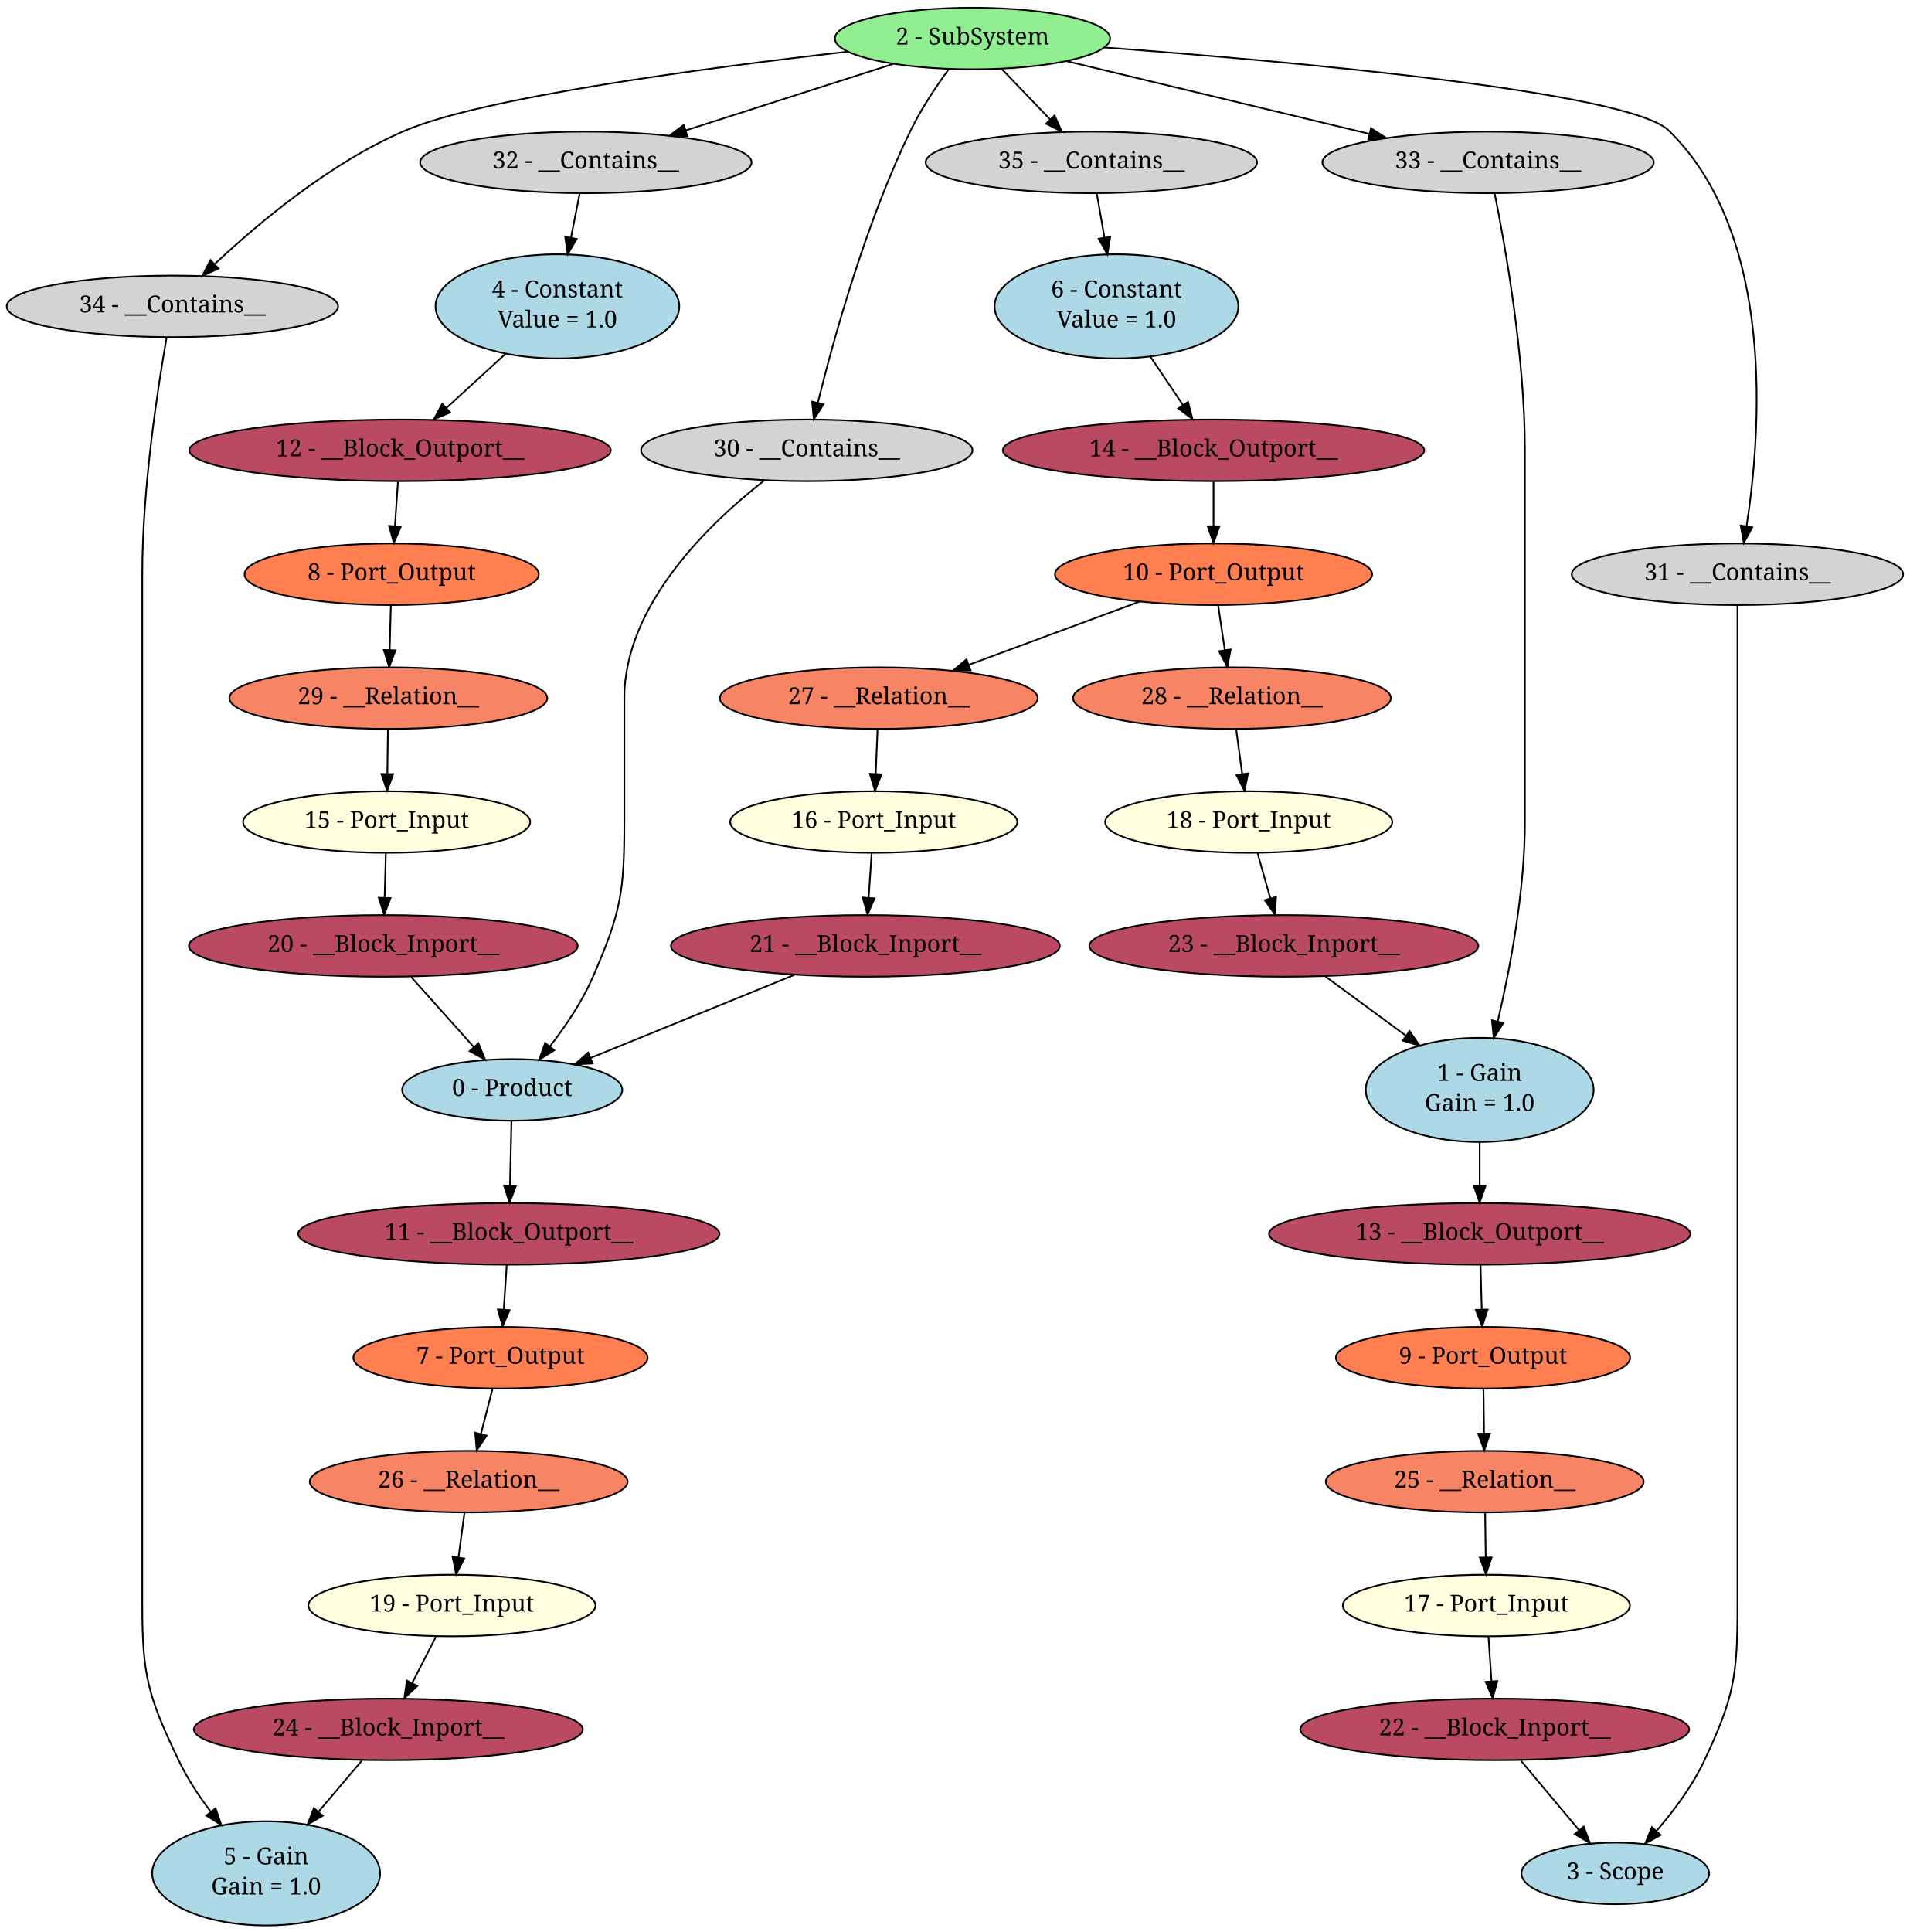
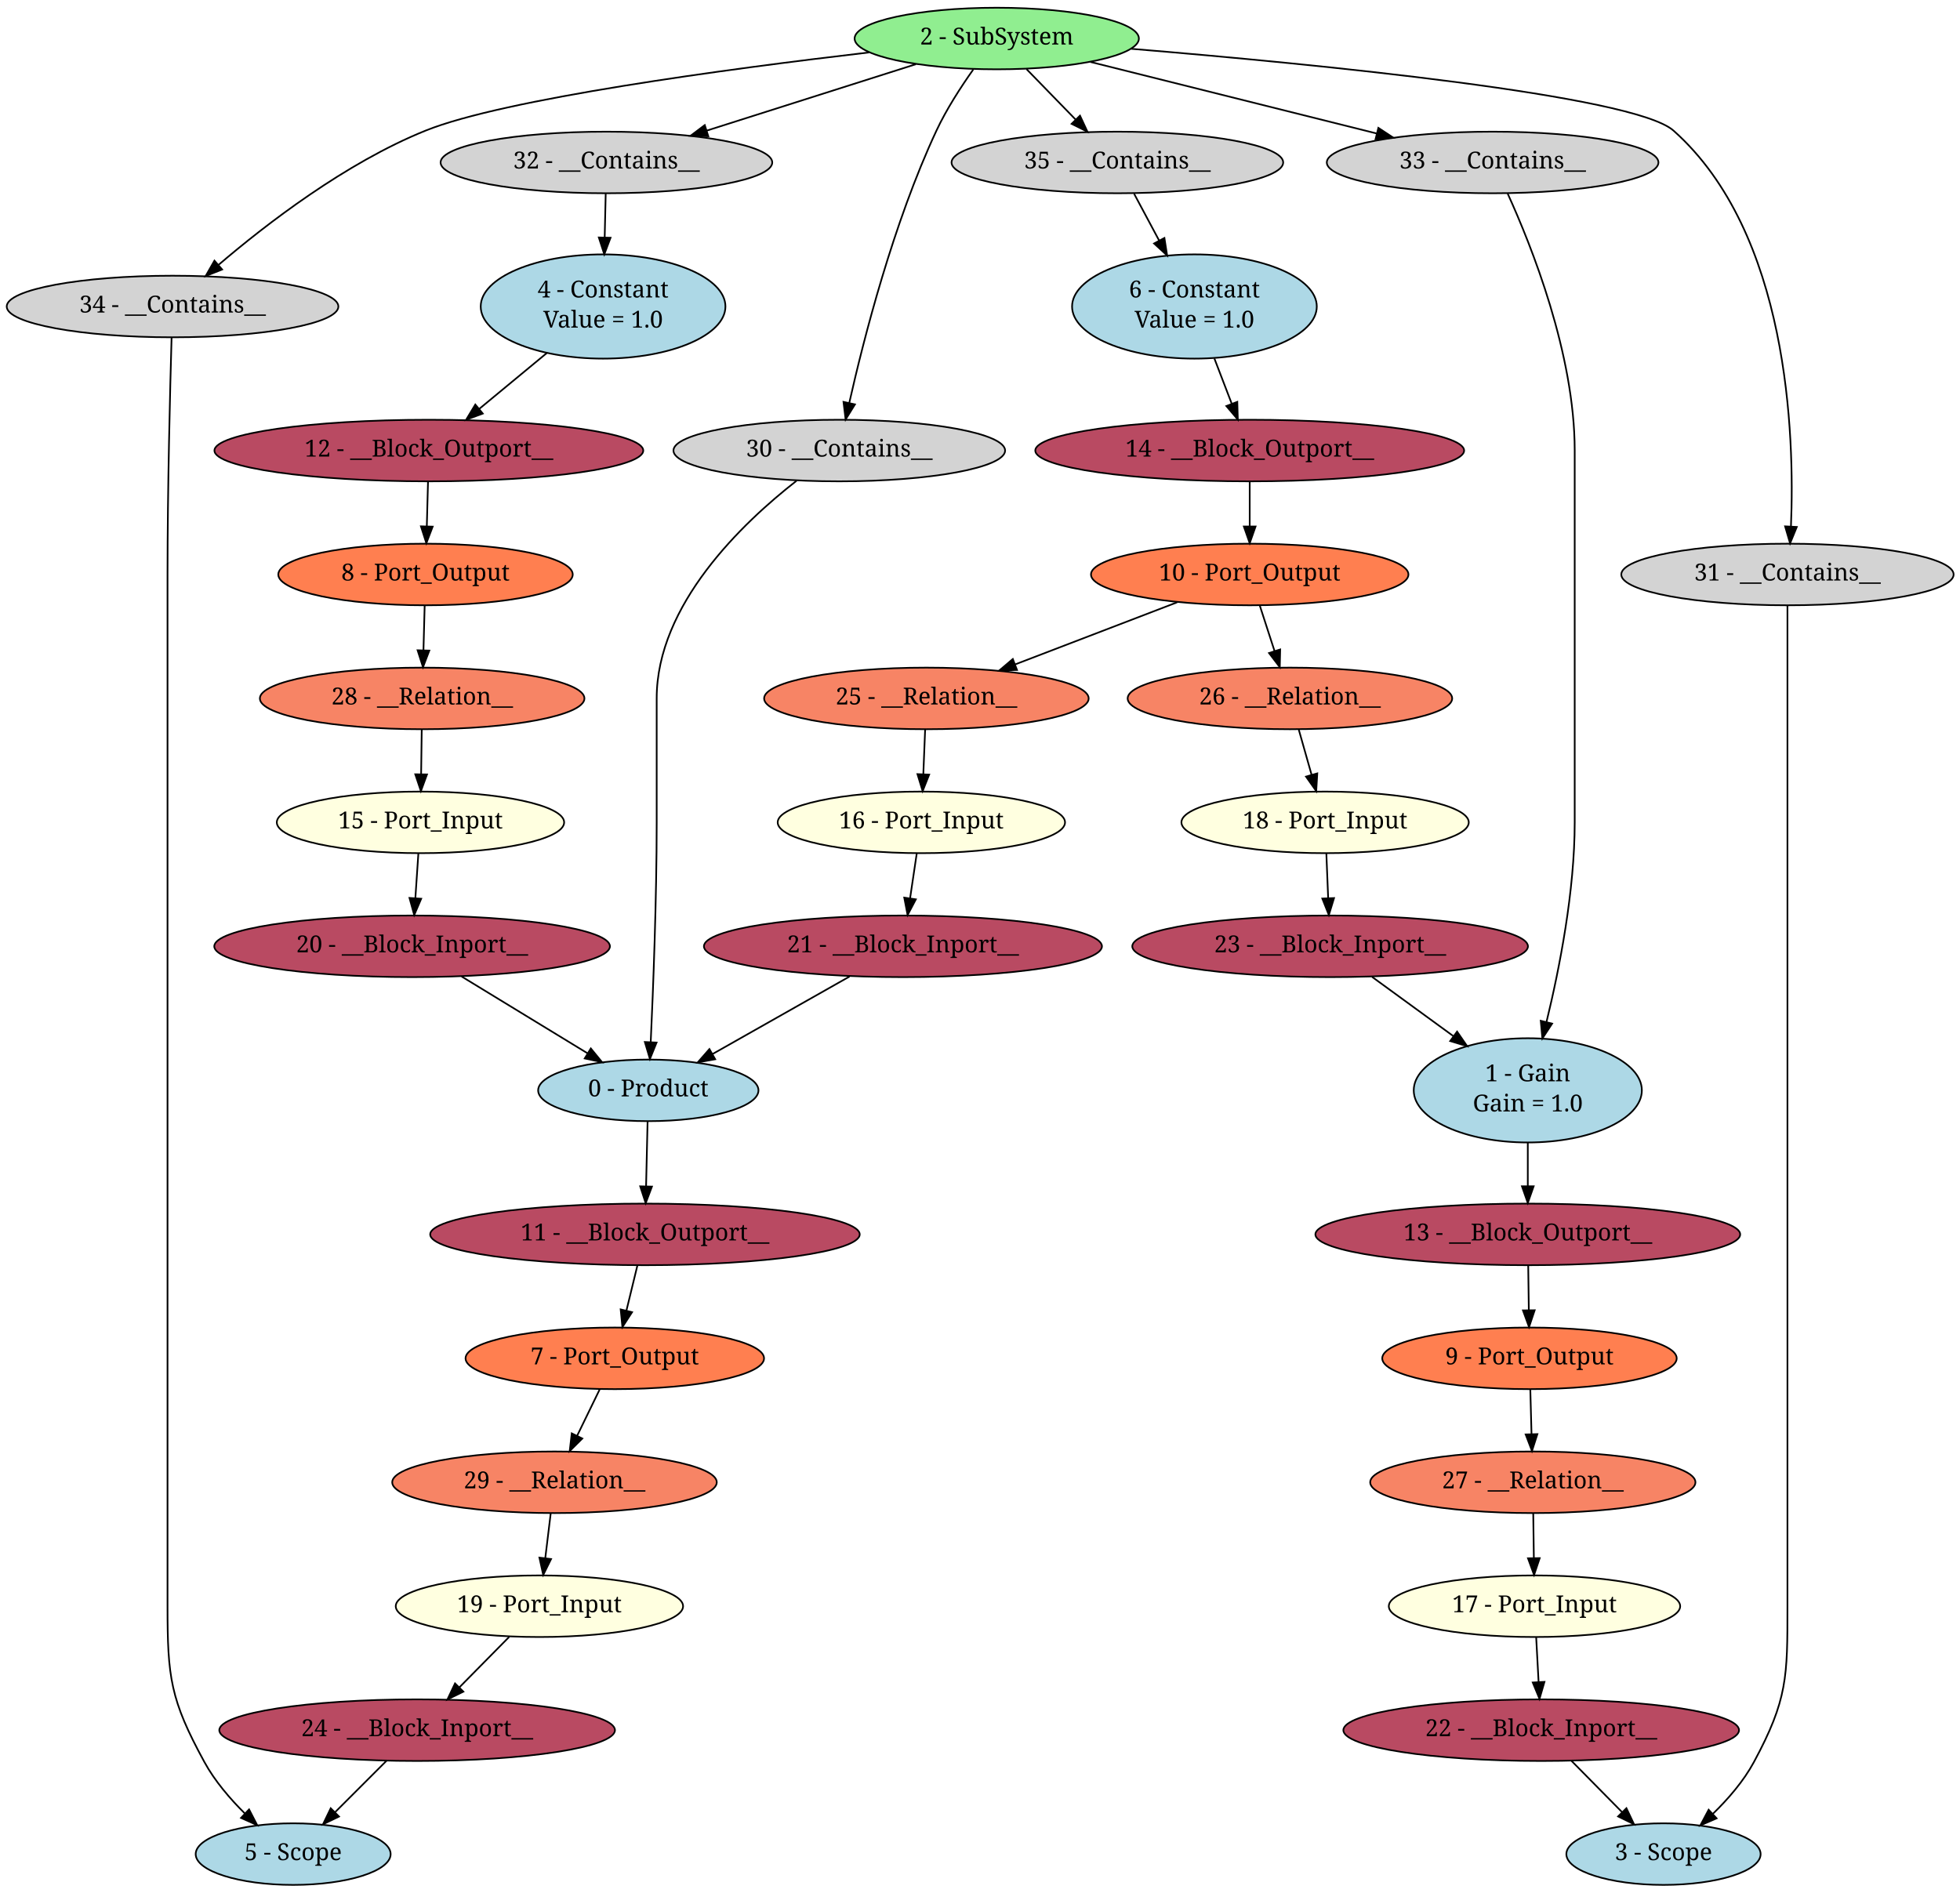
- <svg xmlns="http://www.w3.org/2000/svg" width="1141pt" height="1154pt" viewBox="0.00 0.00 1141.00 1154.00">
-   <g id="graph1" class="graph" transform="scale(1 1) rotate(0) translate(4 1150)">
-     <polygon fill="white" stroke="white" points="-4,5 -4,-1150 1138,-1150 1138,5 -4,5" />
+ <svg xmlns="http://www.w3.org/2000/svg" width="1170pt" height="1130pt" viewBox="0.00 0.00 1170.00 1130.00">
+   <g id="graph1" class="graph" transform="scale(1 1) rotate(0) translate(4 1126)">
+     <polygon fill="white" stroke="white" points="-4,5 -4,-1126 1167,-1126 1167,5 -4,5" />
    <g id="node1" class="node">
-       <ellipse fill="lightblue" stroke="black" cx="302" cy="-499" rx="65.761" ry="18.385" />
-       <text text-anchor="middle" x="302" y="-495.4" font-family="Times Roman,serif" font-size="14.00">0 - Product</text>
+       <ellipse fill="lightblue" stroke="black" cx="383" cy="-475" rx="65.761" ry="18.385" />
+       <text text-anchor="middle" x="383" y="-471.4" font-family="Times Roman,serif" font-size="14.00">0 - Product</text>
    </g>
    <g id="node12" class="node">
-       <ellipse fill="#b94a62" stroke="black" cx="300" cy="-413" rx="125.865" ry="18.385" />
-       <text text-anchor="middle" x="300" y="-409.4" font-family="Times Roman,serif" font-size="14.00">11 - __Block_Outport__</text>
+       <ellipse fill="#b94a62" stroke="black" cx="381" cy="-389" rx="128.193" ry="18.385" />
+       <text text-anchor="middle" x="381" y="-385.4" font-family="Times Roman,serif" font-size="14.00">11 - __Block_Outport__</text>
    </g>
    <g id="edge2" class="edge">
-       <path fill="none" stroke="black" d="M301.566,-480.339C301.304,-469.07 300.965,-454.474 300.669,-441.754" />
-       <polygon fill="black" stroke="black" points="304.165,-441.54 300.433,-431.624 297.167,-441.703 304.165,-441.54" />
+       <path fill="none" stroke="black" d="M382.566,-456.339C382.304,-445.07 381.965,-430.474 381.669,-417.754" />
+       <polygon fill="black" stroke="black" points="385.165,-417.54 381.433,-407.624 378.167,-417.703 385.165,-417.54" />
    </g>
    <g id="node2" class="node">
-       <ellipse fill="lightblue" stroke="black" cx="880" cy="-499" rx="68.089" ry="31.113" />
-       <text text-anchor="middle" x="880" y="-504.4" font-family="Times Roman,serif" font-size="14.00">1 - Gain</text>
-       <text text-anchor="middle" x="880" y="-486.4" font-family="Times Roman,serif" font-size="14.00"> Gain = 1.0</text>
+       <ellipse fill="lightblue" stroke="black" cx="908" cy="-475" rx="68.089" ry="31.113" />
+       <text text-anchor="middle" x="908" y="-480.4" font-family="Times Roman,serif" font-size="14.00">1 - Gain</text>
+       <text text-anchor="middle" x="908" y="-462.4" font-family="Times Roman,serif" font-size="14.00"> Gain = 1.0</text>
    </g>
    <g id="node14" class="node">
-       <ellipse fill="#b94a62" stroke="black" cx="880" cy="-413" rx="125.865" ry="18.385" />
-       <text text-anchor="middle" x="880" y="-409.4" font-family="Times Roman,serif" font-size="14.00">13 - __Block_Outport__</text>
+       <ellipse fill="#b94a62" stroke="black" cx="908" cy="-389" rx="126.78" ry="18.385" />
+       <text text-anchor="middle" x="908" y="-385.4" font-family="Times Roman,serif" font-size="14.00">13 - __Block_Outport__</text>
    </g>
    <g id="edge10" class="edge">
-       <path fill="none" stroke="black" d="M880,-467.952C880,-459.427 880,-450.221 880,-441.827" />
-       <polygon fill="black" stroke="black" points="883.5,-441.74 880,-431.74 876.5,-441.74 883.5,-441.74" />
+       <path fill="none" stroke="black" d="M908,-443.952C908,-435.427 908,-426.221 908,-417.827" />
+       <polygon fill="black" stroke="black" points="911.5,-417.74 908,-407.74 904.5,-417.74 911.5,-417.74" />
    </g>
    <g id="node3" class="node">
-       <ellipse fill="lightgreen" stroke="black" cx="577" cy="-1127" rx="82.23" ry="18.385" />
-       <text text-anchor="middle" x="577" y="-1123.4" font-family="Times Roman,serif" font-size="14.00">2 - SubSystem</text>
+       <ellipse fill="lightgreen" stroke="black" cx="591" cy="-1103" rx="84.853" ry="18.385" />
+       <text text-anchor="middle" x="591" y="-1099.4" font-family="Times Roman,serif" font-size="14.00">2 - SubSystem</text>
    </g>
    <g id="node31" class="node">
-       <ellipse fill="lightgray" stroke="black" cx="478" cy="-881" rx="98.995" ry="18.385" />
-       <text text-anchor="middle" x="478" y="-877.4" font-family="Times Roman,serif" font-size="14.00">30 - __Contains__</text>
+       <ellipse fill="lightgray" stroke="black" cx="497" cy="-857" rx="98.995" ry="18.385" />
+       <text text-anchor="middle" x="497" y="-853.4" font-family="Times Roman,serif" font-size="14.00">30 - __Contains__</text>
    </g>
    <g id="edge18" class="edge">
-       <path fill="none" stroke="black" d="M562.615,-1108.45C555.122,-1098.14 546.246,-1084.83 540,-1072 513.22,-1016.99 494.019,-947.637 484.592,-909.462" />
-       <polygon fill="black" stroke="black" points="487.949,-908.454 482.194,-899.559 481.146,-910.102 487.949,-908.454" />
+       <path fill="none" stroke="black" d="M576.935,-1084.44C569.625,-1074.12 560.992,-1060.82 555,-1048 529.249,-992.901 511.547,-923.583 502.96,-885.436" />
+       <polygon fill="black" stroke="black" points="506.349,-884.554 500.78,-875.541 499.513,-886.06 506.349,-884.554" />
    </g>
    <g id="node32" class="node">
-       <ellipse fill="lightgray" stroke="black" cx="1034" cy="-807" rx="98.995" ry="18.385" />
-       <text text-anchor="middle" x="1034" y="-803.4" font-family="Times Roman,serif" font-size="14.00">31 - __Contains__</text>
+       <ellipse fill="lightgray" stroke="black" cx="1063" cy="-783" rx="99.201" ry="18.385" />
+       <text text-anchor="middle" x="1063" y="-779.4" font-family="Times Roman,serif" font-size="14.00">31 - __Contains__</text>
    </g>
    <g id="edge22" class="edge">
-       <path fill="none" stroke="black" d="M655.713,-1121.65C769.591,-1113.15 969.337,-1095.15 993,-1072 1057.27,-1009.13 1047.9,-890.303 1039.43,-835.727" />
-       <polygon fill="black" stroke="black" points="1042.85,-834.996 1037.76,-825.703 1035.95,-836.141 1042.85,-834.996" />
+       <path fill="none" stroke="black" d="M671.313,-1096.86C782.198,-1087.66 971.276,-1069.12 995,-1048 1063.68,-986.854 1067.37,-866.641 1065.09,-811.665" />
+       <polygon fill="black" stroke="black" points="1068.58,-811.384 1064.57,-801.576 1061.59,-811.743 1068.58,-811.384" />
    </g>
    <g id="node33" class="node">
-       <ellipse fill="lightgray" stroke="black" cx="346" cy="-1053" rx="98.995" ry="18.385" />
-       <text text-anchor="middle" x="346" y="-1049.4" font-family="Times Roman,serif" font-size="14.00">32 - __Contains__</text>
+       <ellipse fill="lightgray" stroke="black" cx="358" cy="-1029" rx="98.995" ry="18.385" />
+       <text text-anchor="middle" x="358" y="-1025.4" font-family="Times Roman,serif" font-size="14.00">32 - __Contains__</text>
    </g>
    <g id="edge26" class="edge">
-       <path fill="none" stroke="black" d="M529.696,-1111.85C493.799,-1100.35 444.21,-1084.46 405.602,-1072.09" />
-       <polygon fill="black" stroke="black" points="406.629,-1068.75 396.038,-1069.03 404.493,-1075.41 406.629,-1068.75" />
+       <path fill="none" stroke="black" d="M542.722,-1087.67C506.472,-1076.15 456.616,-1060.32 417.834,-1048" />
+       <polygon fill="black" stroke="black" points="418.818,-1044.64 408.228,-1044.95 416.7,-1051.32 418.818,-1044.64" />
    </g>
    <g id="node34" class="node">
-       <ellipse fill="lightgray" stroke="black" cx="885" cy="-1053" rx="98.995" ry="18.385" />
-       <text text-anchor="middle" x="885" y="-1049.4" font-family="Times Roman,serif" font-size="14.00">33 - __Contains__</text>
+       <ellipse fill="lightgray" stroke="black" cx="887" cy="-1029" rx="98.995" ry="18.385" />
+       <text text-anchor="middle" x="887" y="-1025.4" font-family="Times Roman,serif" font-size="14.00">33 - __Contains__</text>
    </g>
    <g id="edge30" class="edge">
-       <path fill="none" stroke="black" d="M633.134,-1113.51C683.934,-1101.31 758.994,-1083.27 813.957,-1070.07" />
-       <polygon fill="black" stroke="black" points="815.07,-1073.4 823.976,-1067.66 813.435,-1066.59 815.07,-1073.4" />
+       <path fill="none" stroke="black" d="M647.023,-1088.99C695.52,-1076.87 765.846,-1059.29 817.84,-1046.29" />
+       <polygon fill="black" stroke="black" points="818.801,-1049.66 827.653,-1043.84 817.103,-1042.87 818.801,-1049.66" />
    </g>
    <g id="node35" class="node">
-       <ellipse fill="lightgray" stroke="black" cx="99" cy="-967" rx="98.995" ry="18.385" />
-       <text text-anchor="middle" x="99" y="-963.4" font-family="Times Roman,serif" font-size="14.00">34 - __Contains__</text>
+       <ellipse fill="lightgray" stroke="black" cx="99" cy="-943" rx="98.995" ry="18.385" />
+       <text text-anchor="middle" x="99" y="-939.4" font-family="Times Roman,serif" font-size="14.00">34 - __Contains__</text>
    </g>
    <g id="edge34" class="edge">
-       <path fill="none" stroke="black" d="M502.583,-1119.16C417.62,-1109.48 284.397,-1091.83 238,-1072 193.643,-1053.04 150.601,-1016.95 124.454,-992.43" />
-       <polygon fill="black" stroke="black" points="126.551,-989.594 116.899,-985.225 121.72,-994.659 126.551,-989.594" />
+       <path fill="none" stroke="black" d="M514.759,-1094.7C429.362,-1084.71 296.777,-1066.89 250,-1048 202.368,-1028.77 154.971,-992.242 126.323,-967.752" />
+       <polygon fill="black" stroke="black" points="128.603,-965.097 118.755,-961.189 124.017,-970.385 128.603,-965.097" />
    </g>
    <g id="node36" class="node">
-       <ellipse fill="lightgray" stroke="black" cx="648" cy="-1053" rx="98.995" ry="18.385" />
-       <text text-anchor="middle" x="648" y="-1049.4" font-family="Times Roman,serif" font-size="14.00">35 - __Contains__</text>
+       <ellipse fill="lightgray" stroke="black" cx="663" cy="-1029" rx="98.995" ry="18.385" />
+       <text text-anchor="middle" x="663" y="-1025.4" font-family="Times Roman,serif" font-size="14.00">35 - __Contains__</text>
    </g>
    <g id="edge38" class="edge">
-       <path fill="none" stroke="black" d="M594.551,-1108.71C603.255,-1099.64 613.913,-1088.53 623.416,-1078.62" />
-       <polygon fill="black" stroke="black" points="626.007,-1080.98 630.405,-1071.34 620.956,-1076.13 626.007,-1080.98" />
+       <path fill="none" stroke="black" d="M608.798,-1084.71C617.625,-1075.64 628.433,-1064.53 638.069,-1054.62" />
+       <polygon fill="black" stroke="black" points="640.692,-1056.95 645.157,-1047.34 635.675,-1052.06 640.692,-1056.95" />
    </g>
    <g id="node4" class="node">
-       <ellipse fill="lightblue" stroke="black" cx="961" cy="-31" rx="56.068" ry="18.385" />
-       <text text-anchor="middle" x="961" y="-27.4" font-family="Times Roman,serif" font-size="14.00">3 - Scope</text>
+       <ellipse fill="lightblue" stroke="black" cx="989" cy="-19" rx="57.983" ry="18.385" />
+       <text text-anchor="middle" x="989" y="-15.4" font-family="Times Roman,serif" font-size="14.00">3 - Scope</text>
    </g>
    <g id="node5" class="node">
-       <ellipse fill="lightblue" stroke="black" cx="329" cy="-967" rx="72.832" ry="31.113" />
-       <text text-anchor="middle" x="329" y="-972.4" font-family="Times Roman,serif" font-size="14.00">4 - Constant</text>
-       <text text-anchor="middle" x="329" y="-954.4" font-family="Times Roman,serif" font-size="14.00"> Value = 1.0</text>
+       <ellipse fill="lightblue" stroke="black" cx="356" cy="-943" rx="73.039" ry="31.113" />
+       <text text-anchor="middle" x="356" y="-948.4" font-family="Times Roman,serif" font-size="14.00">4 - Constant</text>
+       <text text-anchor="middle" x="356" y="-930.4" font-family="Times Roman,serif" font-size="14.00"> Value = 1.0</text>
    </g>
    <g id="node13" class="node">
-       <ellipse fill="#b94a62" stroke="black" cx="235" cy="-881" rx="125.865" ry="18.385" />
-       <text text-anchor="middle" x="235" y="-877.4" font-family="Times Roman,serif" font-size="14.00">12 - __Block_Outport__</text>
+       <ellipse fill="#b94a62" stroke="black" cx="252" cy="-857" rx="127.986" ry="18.385" />
+       <text text-anchor="middle" x="252" y="-853.4" font-family="Times Roman,serif" font-size="14.00">12 - __Block_Outport__</text>
    </g>
    <g id="edge6" class="edge">
-       <path fill="none" stroke="black" d="M298.221,-938.84C286.736,-928.333 273.778,-916.477 262.597,-906.248" />
-       <polygon fill="black" stroke="black" points="264.92,-903.63 255.18,-899.462 260.195,-908.795 264.92,-903.63" />
+       <path fill="none" stroke="black" d="M322.521,-915.316C309.564,-904.601 294.843,-892.428 282.214,-881.985" />
+       <polygon fill="black" stroke="black" points="284.194,-879.08 274.257,-875.405 279.733,-884.475 284.194,-879.08" />
    </g>
    <g id="node6" class="node">
-       <ellipse fill="lightblue" stroke="black" cx="155" cy="-31" rx="68.089" ry="31.113" />
-       <text text-anchor="middle" x="155" y="-36.4" font-family="Times Roman,serif" font-size="14.00">5 - Gain</text>
-       <text text-anchor="middle" x="155" y="-18.4" font-family="Times Roman,serif" font-size="14.00"> Gain = 1.0</text>
+       <ellipse fill="lightblue" stroke="black" cx="171" cy="-19" rx="58.188" ry="18.385" />
+       <text text-anchor="middle" x="171" y="-15.4" font-family="Times Roman,serif" font-size="14.00">5 - Scope</text>
    </g>
    <g id="node7" class="node">
-       <ellipse fill="lightblue" stroke="black" cx="663" cy="-967" rx="72.832" ry="31.113" />
-       <text text-anchor="middle" x="663" y="-972.4" font-family="Times Roman,serif" font-size="14.00">6 - Constant</text>
-       <text text-anchor="middle" x="663" y="-954.4" font-family="Times Roman,serif" font-size="14.00"> Value = 1.0</text>
+       <ellipse fill="lightblue" stroke="black" cx="709" cy="-943" rx="73.039" ry="31.113" />
+       <text text-anchor="middle" x="709" y="-948.4" font-family="Times Roman,serif" font-size="14.00">6 - Constant</text>
+       <text text-anchor="middle" x="709" y="-930.4" font-family="Times Roman,serif" font-size="14.00"> Value = 1.0</text>
    </g>
    <g id="node15" class="node">
-       <ellipse fill="#b94a62" stroke="black" cx="721" cy="-881" rx="125.865" ry="18.385" />
-       <text text-anchor="middle" x="721" y="-877.4" font-family="Times Roman,serif" font-size="14.00">14 - __Block_Outport__</text>
+       <ellipse fill="#b94a62" stroke="black" cx="742" cy="-857" rx="127.986" ry="18.385" />
+       <text text-anchor="middle" x="742" y="-853.4" font-family="Times Roman,serif" font-size="14.00">14 - __Block_Outport__</text>
    </g>
    <g id="edge14" class="edge">
-       <path fill="none" stroke="black" d="M683.286,-936.921C689.623,-927.525 696.572,-917.22 702.76,-908.045" />
-       <polygon fill="black" stroke="black" points="705.725,-909.908 708.415,-899.661 699.922,-905.994 705.725,-909.908" />
+       <path fill="none" stroke="black" d="M720.914,-911.952C724.284,-903.168 727.932,-893.662 731.231,-885.065" />
+       <polygon fill="black" stroke="black" points="734.591,-886.079 734.905,-875.489 728.055,-883.571 734.591,-886.079" />
    </g>
    <g id="node8" class="node">
-       <ellipse fill="coral" stroke="black" cx="295" cy="-339" rx="87.889" ry="18.385" />
-       <text text-anchor="middle" x="295" y="-335.4" font-family="Times Roman,serif" font-size="14.00">7 - Port_Output</text>
+       <ellipse fill="coral" stroke="black" cx="363" cy="-315" rx="89.096" ry="18.385" />
+       <text text-anchor="middle" x="363" y="-311.4" font-family="Times Roman,serif" font-size="14.00">7 - Port_Output</text>
+     </g>
+     <g id="node30" class="node">
+       <ellipse fill="#f78465" stroke="black" cx="327" cy="-241" rx="96.874" ry="18.385" />
+       <text text-anchor="middle" x="327" y="-237.4" font-family="Times Roman,serif" font-size="14.00">29 - __Relation__</text>
+     </g>
+     <g id="edge58" class="edge">
+       <path fill="none" stroke="black" d="M353.916,-296.327C349.865,-288.001 345.009,-278.019 340.544,-268.84" />
+       <polygon fill="black" stroke="black" points="343.603,-267.129 336.081,-259.667 337.309,-270.191 343.603,-267.129" />
+     </g>
+     <g id="node9" class="node">
+       <ellipse fill="coral" stroke="black" cx="250" cy="-783" rx="87.889" ry="18.385" />
+       <text text-anchor="middle" x="250" y="-779.4" font-family="Times Roman,serif" font-size="14.00">8 - Port_Output</text>
+     </g>
+     <g id="node29" class="node">
+       <ellipse fill="#f78465" stroke="black" cx="248" cy="-709" rx="96.874" ry="18.385" />
+       <text text-anchor="middle" x="248" y="-705.4" font-family="Times Roman,serif" font-size="14.00">28 - __Relation__</text>
+     </g>
+     <g id="edge54" class="edge">
+       <path fill="none" stroke="black" d="M249.495,-764.327C249.277,-756.264 249.018,-746.648 248.776,-737.711" />
+       <polygon fill="black" stroke="black" points="252.274,-737.569 248.505,-727.667 245.276,-737.758 252.274,-737.569" />
+     </g>
+     <g id="node10" class="node">
+       <ellipse fill="coral" stroke="black" cx="909" cy="-315" rx="87.889" ry="18.385" />
+       <text text-anchor="middle" x="909" y="-311.4" font-family="Times Roman,serif" font-size="14.00">9 - Port_Output</text>
+     </g>
+     <g id="node28" class="node">
+       <ellipse fill="#f78465" stroke="black" cx="911" cy="-241" rx="97.08" ry="18.385" />
+       <text text-anchor="middle" x="911" y="-237.4" font-family="Times Roman,serif" font-size="14.00">27 - __Relation__</text>
+     </g>
+     <g id="edge50" class="edge">
+       <path fill="none" stroke="black" d="M909.505,-296.327C909.723,-288.264 909.982,-278.648 910.224,-269.711" />
+       <polygon fill="black" stroke="black" points="913.724,-269.758 910.495,-259.667 906.726,-269.569 913.724,-269.758" />
+     </g>
+     <g id="node11" class="node">
+       <ellipse fill="coral" stroke="black" cx="742" cy="-783" rx="94.752" ry="18.385" />
+       <text text-anchor="middle" x="742" y="-779.4" font-family="Times Roman,serif" font-size="14.00">10 - Port_Output</text>
+     </g>
+     <g id="node26" class="node">
+       <ellipse fill="#f78465" stroke="black" cx="549" cy="-709" rx="96.874" ry="18.385" />
+       <text text-anchor="middle" x="549" y="-705.4" font-family="Times Roman,serif" font-size="14.00">25 - __Relation__</text>
+     </g>
+     <g id="edge42" class="edge">
+       <path fill="none" stroke="black" d="M698.687,-766.393C670.106,-755.434 632.472,-741.005 602.091,-729.356" />
+       <polygon fill="black" stroke="black" points="603.092,-725.992 592.502,-725.679 600.586,-732.528 603.092,-725.992" />
    </g>
    <g id="node27" class="node">
-       <ellipse fill="#f78465" stroke="black" cx="276" cy="-265" rx="94.96" ry="18.385" />
-       <text text-anchor="middle" x="276" y="-261.4" font-family="Times Roman,serif" font-size="14.00">26 - __Relation__</text>
+       <ellipse fill="#f78465" stroke="black" cx="766" cy="-709" rx="96.874" ry="18.385" />
+       <text text-anchor="middle" x="766" y="-705.4" font-family="Times Roman,serif" font-size="14.00">26 - __Relation__</text>
    </g>
    <g id="edge46" class="edge">
-       <path fill="none" stroke="black" d="M290.205,-320.327C288.113,-312.176 285.613,-302.438 283.297,-293.42" />
-       <polygon fill="black" stroke="black" points="286.67,-292.483 280.793,-283.667 279.89,-294.224 286.67,-292.483" />
-     </g>
-     <g id="node9" class="node">
-       <ellipse fill="coral" stroke="black" cx="230" cy="-807" rx="87.889" ry="18.385" />
-       <text text-anchor="middle" x="230" y="-803.4" font-family="Times Roman,serif" font-size="14.00">8 - Port_Output</text>
-     </g>
-     <g id="node30" class="node">
-       <ellipse fill="#f78465" stroke="black" cx="228" cy="-733" rx="94.96" ry="18.385" />
-       <text text-anchor="middle" x="228" y="-729.4" font-family="Times Roman,serif" font-size="14.00">29 - __Relation__</text>
-     </g>
-     <g id="edge58" class="edge">
-       <path fill="none" stroke="black" d="M229.495,-788.327C229.277,-780.264 229.018,-770.648 228.776,-761.711" />
-       <polygon fill="black" stroke="black" points="232.274,-761.569 228.505,-751.667 225.276,-761.758 232.274,-761.569" />
-     </g>
-     <g id="node10" class="node">
-       <ellipse fill="coral" stroke="black" cx="882" cy="-339" rx="87.889" ry="18.385" />
-       <text text-anchor="middle" x="882" y="-335.4" font-family="Times Roman,serif" font-size="14.00">9 - Port_Output</text>
-     </g>
-     <g id="node26" class="node">
-       <ellipse fill="#f78465" stroke="black" cx="883" cy="-265" rx="94.96" ry="18.385" />
-       <text text-anchor="middle" x="883" y="-261.4" font-family="Times Roman,serif" font-size="14.00">25 - __Relation__</text>
-     </g>
-     <g id="edge42" class="edge">
-       <path fill="none" stroke="black" d="M882.252,-320.327C882.361,-312.264 882.491,-302.648 882.612,-293.711" />
-       <polygon fill="black" stroke="black" points="886.112,-293.714 882.748,-283.667 879.113,-293.619 886.112,-293.714" />
-     </g>
-     <g id="node11" class="node">
-       <ellipse fill="coral" stroke="black" cx="721" cy="-807" rx="94.752" ry="18.385" />
-       <text text-anchor="middle" x="721" y="-803.4" font-family="Times Roman,serif" font-size="14.00">10 - Port_Output</text>
-     </g>
-     <g id="node28" class="node">
-       <ellipse fill="#f78465" stroke="black" cx="521" cy="-733" rx="94.96" ry="18.385" />
-       <text text-anchor="middle" x="521" y="-729.4" font-family="Times Roman,serif" font-size="14.00">27 - __Relation__</text>
-     </g>
-     <g id="edge50" class="edge">
-       <path fill="none" stroke="black" d="M676.614,-790.577C646.577,-779.464 606.726,-764.719 574.872,-752.933" />
-       <polygon fill="black" stroke="black" points="575.856,-749.565 565.262,-749.377 573.426,-756.13 575.856,-749.565" />
-     </g>
-     <g id="node29" class="node">
-       <ellipse fill="#f78465" stroke="black" cx="732" cy="-733" rx="94.96" ry="18.385" />
-       <text text-anchor="middle" x="732" y="-729.4" font-family="Times Roman,serif" font-size="14.00">28 - __Relation__</text>
-     </g>
-     <g id="edge54" class="edge">
-       <path fill="none" stroke="black" d="M723.776,-788.327C724.974,-780.264 726.404,-770.648 727.732,-761.711" />
-       <polygon fill="black" stroke="black" points="731.217,-762.073 729.225,-751.667 724.293,-761.044 731.217,-762.073" />
+       <path fill="none" stroke="black" d="M748.056,-764.327C750.7,-756.176 753.858,-746.438 756.783,-737.42" />
+       <polygon fill="black" stroke="black" points="760.19,-738.259 759.946,-727.667 753.531,-736.1 760.19,-738.259" />
    </g>
    <g id="edge4" class="edge">
-       <path fill="none" stroke="black" d="M298.738,-394.327C298.194,-386.264 297.544,-376.648 296.94,-367.711" />
-       <polygon fill="black" stroke="black" points="300.428,-367.409 296.261,-357.667 293.444,-367.881 300.428,-367.409" />
+       <path fill="none" stroke="black" d="M376.458,-370.327C374.475,-362.176 372.107,-352.438 369.913,-343.42" />
+       <polygon fill="black" stroke="black" points="373.305,-342.557 367.541,-333.667 366.503,-344.211 373.305,-342.557" />
    </g>
    <g id="edge8" class="edge">
-       <path fill="none" stroke="black" d="M233.738,-862.327C233.194,-854.264 232.544,-844.648 231.94,-835.711" />
-       <polygon fill="black" stroke="black" points="235.428,-835.409 231.261,-825.667 228.444,-835.881 235.428,-835.409" />
+       <path fill="none" stroke="black" d="M251.495,-838.327C251.277,-830.264 251.018,-820.648 250.776,-811.711" />
+       <polygon fill="black" stroke="black" points="254.274,-811.569 250.505,-801.667 247.276,-811.758 254.274,-811.569" />
    </g>
    <g id="edge12" class="edge">
-       <path fill="none" stroke="black" d="M880.505,-394.327C880.723,-386.264 880.982,-376.648 881.224,-367.711" />
-       <polygon fill="black" stroke="black" points="884.724,-367.758 881.495,-357.667 877.726,-367.569 884.724,-367.758" />
+       <path fill="none" stroke="black" d="M908.252,-370.327C908.361,-362.264 908.491,-352.648 908.612,-343.711" />
+       <polygon fill="black" stroke="black" points="912.112,-343.714 908.748,-333.667 905.113,-343.619 912.112,-343.714" />
    </g>
    <g id="edge16" class="edge">
-       <path fill="none" stroke="black" d="M721,-862.327C721,-854.264 721,-844.648 721,-835.711" />
-       <polygon fill="black" stroke="black" points="724.5,-835.667 721,-825.667 717.5,-835.667 724.5,-835.667" />
+       <path fill="none" stroke="black" d="M742,-838.327C742,-830.264 742,-820.648 742,-811.711" />
+       <polygon fill="black" stroke="black" points="745.5,-811.667 742,-801.667 738.5,-811.667 745.5,-811.667" />
    </g>
    <g id="node16" class="node">
-       <ellipse fill="lightyellow" stroke="black" cx="227" cy="-659" rx="85.768" ry="18.385" />
-       <text text-anchor="middle" x="227" y="-655.4" font-family="Times Roman,serif" font-size="14.00">15 - Port_Input</text>
+       <ellipse fill="lightyellow" stroke="black" cx="247" cy="-635" rx="85.768" ry="18.385" />
+       <text text-anchor="middle" x="247" y="-631.4" font-family="Times Roman,serif" font-size="14.00">15 - Port_Input</text>
    </g>
    <g id="node21" class="node">
-       <ellipse fill="#b94a62" stroke="black" cx="225" cy="-585" rx="116.172" ry="18.385" />
-       <text text-anchor="middle" x="225" y="-581.4" font-family="Times Roman,serif" font-size="14.00">20 - __Block_Inport__</text>
+       <ellipse fill="#b94a62" stroke="black" cx="242" cy="-561" rx="118.087" ry="18.385" />
+       <text text-anchor="middle" x="242" y="-557.4" font-family="Times Roman,serif" font-size="14.00">20 - __Block_Inport__</text>
    </g>
    <g id="edge64" class="edge">
-       <path fill="none" stroke="black" d="M226.495,-640.327C226.277,-632.264 226.018,-622.648 225.776,-613.711" />
-       <polygon fill="black" stroke="black" points="229.274,-613.569 225.505,-603.667 222.276,-613.758 229.274,-613.569" />
+       <path fill="none" stroke="black" d="M245.738,-616.327C245.194,-608.264 244.544,-598.648 243.94,-589.711" />
+       <polygon fill="black" stroke="black" points="247.428,-589.409 243.261,-579.667 240.444,-589.881 247.428,-589.409" />
    </g>
    <g id="node17" class="node">
-       <ellipse fill="lightyellow" stroke="black" cx="518" cy="-659" rx="85.768" ry="18.385" />
-       <text text-anchor="middle" x="518" y="-655.4" font-family="Times Roman,serif" font-size="14.00">16 - Port_Input</text>
+       <ellipse fill="lightyellow" stroke="black" cx="546" cy="-635" rx="85.768" ry="18.385" />
+       <text text-anchor="middle" x="546" y="-631.4" font-family="Times Roman,serif" font-size="14.00">16 - Port_Input</text>
    </g>
    <g id="node22" class="node">
-       <ellipse fill="#b94a62" stroke="black" cx="513" cy="-585" rx="116.172" ry="18.385" />
-       <text text-anchor="middle" x="513" y="-581.4" font-family="Times Roman,serif" font-size="14.00">21 - __Block_Inport__</text>
+       <ellipse fill="#b94a62" stroke="black" cx="535" cy="-561" rx="118.794" ry="18.385" />
+       <text text-anchor="middle" x="535" y="-557.4" font-family="Times Roman,serif" font-size="14.00">21 - __Block_Inport__</text>
    </g>
    <g id="edge68" class="edge">
-       <path fill="none" stroke="black" d="M516.738,-640.327C516.194,-632.264 515.544,-622.648 514.94,-613.711" />
-       <polygon fill="black" stroke="black" points="518.428,-613.409 514.261,-603.667 511.444,-613.881 518.428,-613.409" />
+       <path fill="none" stroke="black" d="M543.224,-616.327C542.026,-608.264 540.596,-598.648 539.268,-589.711" />
+       <polygon fill="black" stroke="black" points="542.707,-589.044 537.775,-579.667 535.783,-590.073 542.707,-589.044" />
    </g>
    <g id="node18" class="node">
-       <ellipse fill="lightyellow" stroke="black" cx="884" cy="-191" rx="85.768" ry="18.385" />
-       <text text-anchor="middle" x="884" y="-187.4" font-family="Times Roman,serif" font-size="14.00">17 - Port_Input</text>
+       <ellipse fill="lightyellow" stroke="black" cx="912" cy="-167" rx="86.974" ry="18.385" />
+       <text text-anchor="middle" x="912" y="-163.4" font-family="Times Roman,serif" font-size="14.00">17 - Port_Input</text>
    </g>
    <g id="node23" class="node">
-       <ellipse fill="#b94a62" stroke="black" cx="889" cy="-117" rx="116.172" ry="18.385" />
-       <text text-anchor="middle" x="889" y="-113.4" font-family="Times Roman,serif" font-size="14.00">22 - __Block_Inport__</text>
+       <ellipse fill="#b94a62" stroke="black" cx="916" cy="-93" rx="118.087" ry="18.385" />
+       <text text-anchor="middle" x="916" y="-89.4" font-family="Times Roman,serif" font-size="14.00">22 - __Block_Inport__</text>
    </g>
    <g id="edge72" class="edge">
-       <path fill="none" stroke="black" d="M885.262,-172.327C885.806,-164.264 886.456,-154.648 887.06,-145.711" />
-       <polygon fill="black" stroke="black" points="890.556,-145.881 887.739,-135.667 883.572,-145.409 890.556,-145.881" />
+       <path fill="none" stroke="black" d="M913.009,-148.327C913.445,-140.264 913.965,-130.648 914.448,-121.711" />
+       <polygon fill="black" stroke="black" points="917.946,-121.842 914.991,-111.667 910.956,-121.464 917.946,-121.842" />
    </g>
    <g id="node19" class="node">
-       <ellipse fill="lightyellow" stroke="black" cx="742" cy="-659" rx="85.768" ry="18.385" />
-       <text text-anchor="middle" x="742" y="-655.4" font-family="Times Roman,serif" font-size="14.00">18 - Port_Input</text>
+       <ellipse fill="lightyellow" stroke="black" cx="787" cy="-635" rx="85.768" ry="18.385" />
+       <text text-anchor="middle" x="787" y="-631.4" font-family="Times Roman,serif" font-size="14.00">18 - Port_Input</text>
    </g>
    <g id="node24" class="node">
-       <ellipse fill="#b94a62" stroke="black" cx="763" cy="-585" rx="116.172" ry="18.385" />
-       <text text-anchor="middle" x="763" y="-581.4" font-family="Times Roman,serif" font-size="14.00">23 - __Block_Inport__</text>
+       <ellipse fill="#b94a62" stroke="black" cx="790" cy="-561" rx="118.087" ry="18.385" />
+       <text text-anchor="middle" x="790" y="-557.4" font-family="Times Roman,serif" font-size="14.00">23 - __Block_Inport__</text>
    </g>
    <g id="edge76" class="edge">
-       <path fill="none" stroke="black" d="M747.299,-640.327C749.612,-632.176 752.376,-622.438 754.935,-613.42" />
-       <polygon fill="black" stroke="black" points="758.339,-614.243 757.703,-603.667 751.605,-612.332 758.339,-614.243" />
+       <path fill="none" stroke="black" d="M787.757,-616.327C788.084,-608.264 788.474,-598.648 788.836,-589.711" />
+       <polygon fill="black" stroke="black" points="792.335,-589.801 789.243,-579.667 785.341,-589.517 792.335,-589.801" />
    </g>
    <g id="node20" class="node">
-       <ellipse fill="lightyellow" stroke="black" cx="266" cy="-191" rx="85.768" ry="18.385" />
-       <text text-anchor="middle" x="266" y="-187.4" font-family="Times Roman,serif" font-size="14.00">19 - Port_Input</text>
+       <ellipse fill="lightyellow" stroke="black" cx="318" cy="-167" rx="85.768" ry="18.385" />
+       <text text-anchor="middle" x="318" y="-163.4" font-family="Times Roman,serif" font-size="14.00">19 - Port_Input</text>
    </g>
    <g id="node25" class="node">
-       <ellipse fill="#b94a62" stroke="black" cx="228" cy="-117" rx="116.172" ry="18.385" />
-       <text text-anchor="middle" x="228" y="-113.4" font-family="Times Roman,serif" font-size="14.00">24 - __Block_Inport__</text>
+       <ellipse fill="#b94a62" stroke="black" cx="245" cy="-93" rx="118.087" ry="18.385" />
+       <text text-anchor="middle" x="245" y="-89.4" font-family="Times Roman,serif" font-size="14.00">24 - __Block_Inport__</text>
    </g>
    <g id="edge80" class="edge">
-       <path fill="none" stroke="black" d="M256.411,-172.327C252.136,-164.001 247.01,-154.019 242.296,-144.84" />
-       <polygon fill="black" stroke="black" points="245.268,-142.964 237.586,-135.667 239.041,-146.162 245.268,-142.964" />
+       <path fill="none" stroke="black" d="M299.955,-148.708C291.005,-139.636 280.047,-128.527 270.277,-118.623" />
+       <polygon fill="black" stroke="black" points="272.605,-115.999 263.09,-111.338 267.622,-120.915 272.605,-115.999" />
    </g>
    <g id="edge62" class="edge">
-       <path fill="none" stroke="black" d="M241.708,-566.339C252.652,-554.116 267.1,-537.979 279.109,-524.567" />
-       <polygon fill="black" stroke="black" points="281.789,-526.82 285.852,-517.035 276.574,-522.15 281.789,-526.82" />
+       <path fill="none" stroke="black" d="M271.558,-542.972C293.47,-529.607 323.455,-511.318 346.804,-497.077" />
+       <polygon fill="black" stroke="black" points="348.682,-500.031 355.396,-491.836 345.037,-494.055 348.682,-500.031" />
    </g>
    <g id="edge66" class="edge">
-       <path fill="none" stroke="black" d="M470.555,-567.7C435.315,-553.337 385.248,-532.931 348.843,-518.092" />
-       <polygon fill="black" stroke="black" points="350.012,-514.789 339.431,-514.256 347.37,-521.272 350.012,-514.789" />
+       <path fill="none" stroke="black" d="M503.136,-542.972C479.334,-529.505 446.692,-511.037 421.441,-496.749" />
+       <polygon fill="black" stroke="black" points="422.929,-493.57 412.502,-491.692 419.482,-499.663 422.929,-493.57" />
    </g>
    <g id="edge70" class="edge">
-       <path fill="none" stroke="black" d="M904.623,-98.339C914.761,-86.23 928.114,-70.281 939.28,-56.944" />
-       <polygon fill="black" stroke="black" points="942.165,-58.949 945.901,-49.035 936.798,-54.456 942.165,-58.949" />
+       <path fill="none" stroke="black" d="M934.045,-74.708C943.129,-65.499 954.283,-54.193 964.163,-44.177" />
+       <polygon fill="black" stroke="black" points="966.883,-46.403 971.415,-36.826 961.9,-41.487 966.883,-46.403" />
    </g>
    <g id="edge74" class="edge">
-       <path fill="none" stroke="black" d="M787.813,-566.762C801.75,-556.517 819.558,-543.427 835.799,-531.489" />
-       <polygon fill="black" stroke="black" points="838.136,-534.115 844.121,-525.373 833.991,-528.475 838.136,-534.115" />
+       <path fill="none" stroke="black" d="M815.025,-542.762C829.082,-532.517 847.042,-519.427 863.422,-507.489" />
+       <polygon fill="black" stroke="black" points="865.794,-510.091 871.814,-501.373 861.671,-504.434 865.794,-510.091" />
    </g>
    <g id="edge78" class="edge">
-       <path fill="none" stroke="black" d="M212.16,-98.339C204.608,-89.442 195.297,-78.473 186.398,-67.99" />
-       <polygon fill="black" stroke="black" points="188.849,-65.469 179.71,-60.11 183.513,-69.999 188.849,-65.469" />
+       <path fill="none" stroke="black" d="M226.708,-74.708C217.499,-65.499 206.193,-54.193 196.177,-44.177" />
+       <polygon fill="black" stroke="black" points="198.372,-41.423 188.826,-36.826 193.423,-46.372 198.372,-41.423" />
    </g>
    <g id="edge44" class="edge">
-       <path fill="none" stroke="black" d="M883.252,-246.327C883.361,-238.264 883.491,-228.648 883.612,-219.711" />
-       <polygon fill="black" stroke="black" points="887.112,-219.714 883.748,-209.667 880.113,-219.619 887.112,-219.714" />
+       <path fill="none" stroke="black" d="M548.243,-690.327C547.916,-682.264 547.526,-672.648 547.164,-663.711" />
+       <polygon fill="black" stroke="black" points="550.659,-663.517 546.757,-653.667 543.665,-663.801 550.659,-663.517" />
    </g>
    <g id="edge48" class="edge">
-       <path fill="none" stroke="black" d="M273.477,-246.327C272.387,-238.264 271.088,-228.648 269.88,-219.711" />
-       <polygon fill="black" stroke="black" points="273.33,-219.109 268.523,-209.667 266.393,-220.046 273.33,-219.109" />
+       <path fill="none" stroke="black" d="M771.299,-690.327C773.612,-682.176 776.376,-672.438 778.935,-663.42" />
+       <polygon fill="black" stroke="black" points="782.339,-664.243 781.703,-653.667 775.605,-662.332 782.339,-664.243" />
    </g>
    <g id="edge52" class="edge">
-       <path fill="none" stroke="black" d="M520.243,-714.327C519.916,-706.264 519.526,-696.648 519.164,-687.711" />
-       <polygon fill="black" stroke="black" points="522.659,-687.517 518.757,-677.667 515.665,-687.801 522.659,-687.517" />
+       <path fill="none" stroke="black" d="M911.252,-222.327C911.361,-214.264 911.491,-204.648 911.612,-195.711" />
+       <polygon fill="black" stroke="black" points="915.112,-195.714 911.748,-185.667 908.113,-195.619 915.112,-195.714" />
    </g>
    <g id="edge56" class="edge">
-       <path fill="none" stroke="black" d="M734.523,-714.327C735.613,-706.264 736.912,-696.648 738.12,-687.711" />
-       <polygon fill="black" stroke="black" points="741.607,-688.046 739.477,-677.667 734.67,-687.109 741.607,-688.046" />
+       <path fill="none" stroke="black" d="M247.748,-690.327C247.639,-682.264 247.509,-672.648 247.388,-663.711" />
+       <polygon fill="black" stroke="black" points="250.887,-663.619 247.252,-653.667 243.888,-663.714 250.887,-663.619" />
    </g>
    <g id="edge60" class="edge">
-       <path fill="none" stroke="black" d="M227.748,-714.327C227.639,-706.264 227.509,-696.648 227.388,-687.711" />
-       <polygon fill="black" stroke="black" points="230.887,-687.619 227.252,-677.667 223.888,-687.714 230.887,-687.619" />
+       <path fill="none" stroke="black" d="M324.729,-222.327C323.748,-214.264 322.579,-204.648 321.492,-195.711" />
+       <polygon fill="black" stroke="black" points="324.952,-195.172 320.27,-185.667 318.003,-196.017 324.952,-195.172" />
    </g>
    <g id="edge20" class="edge">
-       <path fill="none" stroke="black" d="M452.444,-862.914C420.227,-837.777 369,-789.004 369,-733 369,-733 369,-733 369,-659 369,-616.813 366.878,-604.664 350,-566 343.643,-551.437 333.769,-536.902 324.626,-525.11" />
-       <polygon fill="black" stroke="black" points="327.146,-522.657 318.158,-517.047 321.685,-527.038 327.146,-522.657" />
+       <path fill="none" stroke="black" d="M471.444,-838.914C439.227,-813.777 388,-765.004 388,-709 388,-709 388,-709 388,-635 388,-589.057 385.915,-535.731 384.438,-503.714" />
+       <polygon fill="black" stroke="black" points="387.933,-503.538 383.964,-493.715 380.941,-503.869 387.933,-503.538" />
    </g>
    <g id="edge24" class="edge">
-       <path fill="none" stroke="black" d="M1034,-788.309C1034,-760.234 1034,-705.507 1034,-659 1034,-659 1034,-659 1034,-191 1034,-148.722 1032.03,-136.242 1014,-98 1006.91,-82.958 995.862,-68.24 985.685,-56.447" />
-       <polygon fill="black" stroke="black" points="988.11,-53.908 978.838,-48.782 982.89,-58.572 988.11,-53.908" />
+       <path fill="none" stroke="black" d="M1063,-764.309C1063,-736.234 1063,-681.507 1063,-635 1063,-635 1063,-635 1063,-167 1063,-124.722 1063.05,-111.223 1043,-74 1036.85,-62.587 1027.63,-51.935 1018.53,-43.104" />
+       <polygon fill="black" stroke="black" points="1020.71,-40.353 1010.99,-36.136 1015.96,-45.494 1020.71,-40.353" />
    </g>
    <g id="edge28" class="edge">
-       <path fill="none" stroke="black" d="M342.311,-1034.34C340.777,-1026.58 338.93,-1017.23 337.107,-1008.01" />
-       <polygon fill="black" stroke="black" points="340.528,-1007.27 335.155,-998.137 333.661,-1008.63 340.528,-1007.27" />
+       <path fill="none" stroke="black" d="M357.566,-1010.34C357.387,-1002.66 357.173,-993.432 356.961,-984.308" />
+       <polygon fill="black" stroke="black" points="360.456,-984.053 356.724,-974.137 353.458,-984.216 360.456,-984.053" />
    </g>
    <g id="edge32" class="edge">
-       <path fill="none" stroke="black" d="M888.984,-1034.27C895.324,-1002.77 907,-937.145 907,-881 907,-881 907,-881 907,-659 907,-618.075 898.305,-572.072 890.783,-539.934" />
-       <polygon fill="black" stroke="black" points="894.138,-538.914 888.395,-530.011 887.332,-540.552 894.138,-538.914" />
+       <path fill="none" stroke="black" d="M895.987,-1010.41C910.133,-979.38 936,-914.752 936,-857 936,-857 936,-857 936,-635 936,-594.032 926.983,-548.035 919.183,-515.91" />
+       <polygon fill="black" stroke="black" points="922.524,-514.845 916.706,-505.991 915.733,-516.541 922.524,-514.845" />
    </g>
    <g id="edge36" class="edge">
-       <path fill="none" stroke="black" d="M95.529,-948.356C90.299,-918.588 81,-858.434 81,-807 81,-807 81,-807 81,-191 81,-148.526 84.673,-136.317 103,-98 108.012,-87.521 114.874,-77.138 121.968,-67.787" />
-       <polygon fill="black" stroke="black" points="124.777,-69.877 128.223,-59.858 119.281,-65.541 124.777,-69.877" />
+       <path fill="none" stroke="black" d="M98.422,-924.281C97.55,-894.411 96,-834.12 96,-783 96,-783 96,-783 96,-167 96,-124.526 97.652,-111.283 118,-74 124.154,-62.724 133.24,-52.106 142.158,-43.263" />
+       <polygon fill="black" stroke="black" points="144.683,-45.692 149.541,-36.276 139.872,-40.607 144.683,-45.692" />
    </g>
    <g id="edge40" class="edge">
-       <path fill="none" stroke="black" d="M651.255,-1034.34C652.609,-1026.58 654.238,-1017.23 655.846,-1008.01" />
-       <polygon fill="black" stroke="black" points="659.299,-1008.59 657.569,-998.137 652.403,-1007.39 659.299,-1008.59" />
+       <path fill="none" stroke="black" d="M672.981,-1010.34C677.392,-1002.09 682.754,-992.068 687.979,-982.299" />
+       <polygon fill="black" stroke="black" points="691.078,-983.927 692.708,-973.458 684.905,-980.625 691.078,-983.927" />
    </g>
  </g>
</svg>
